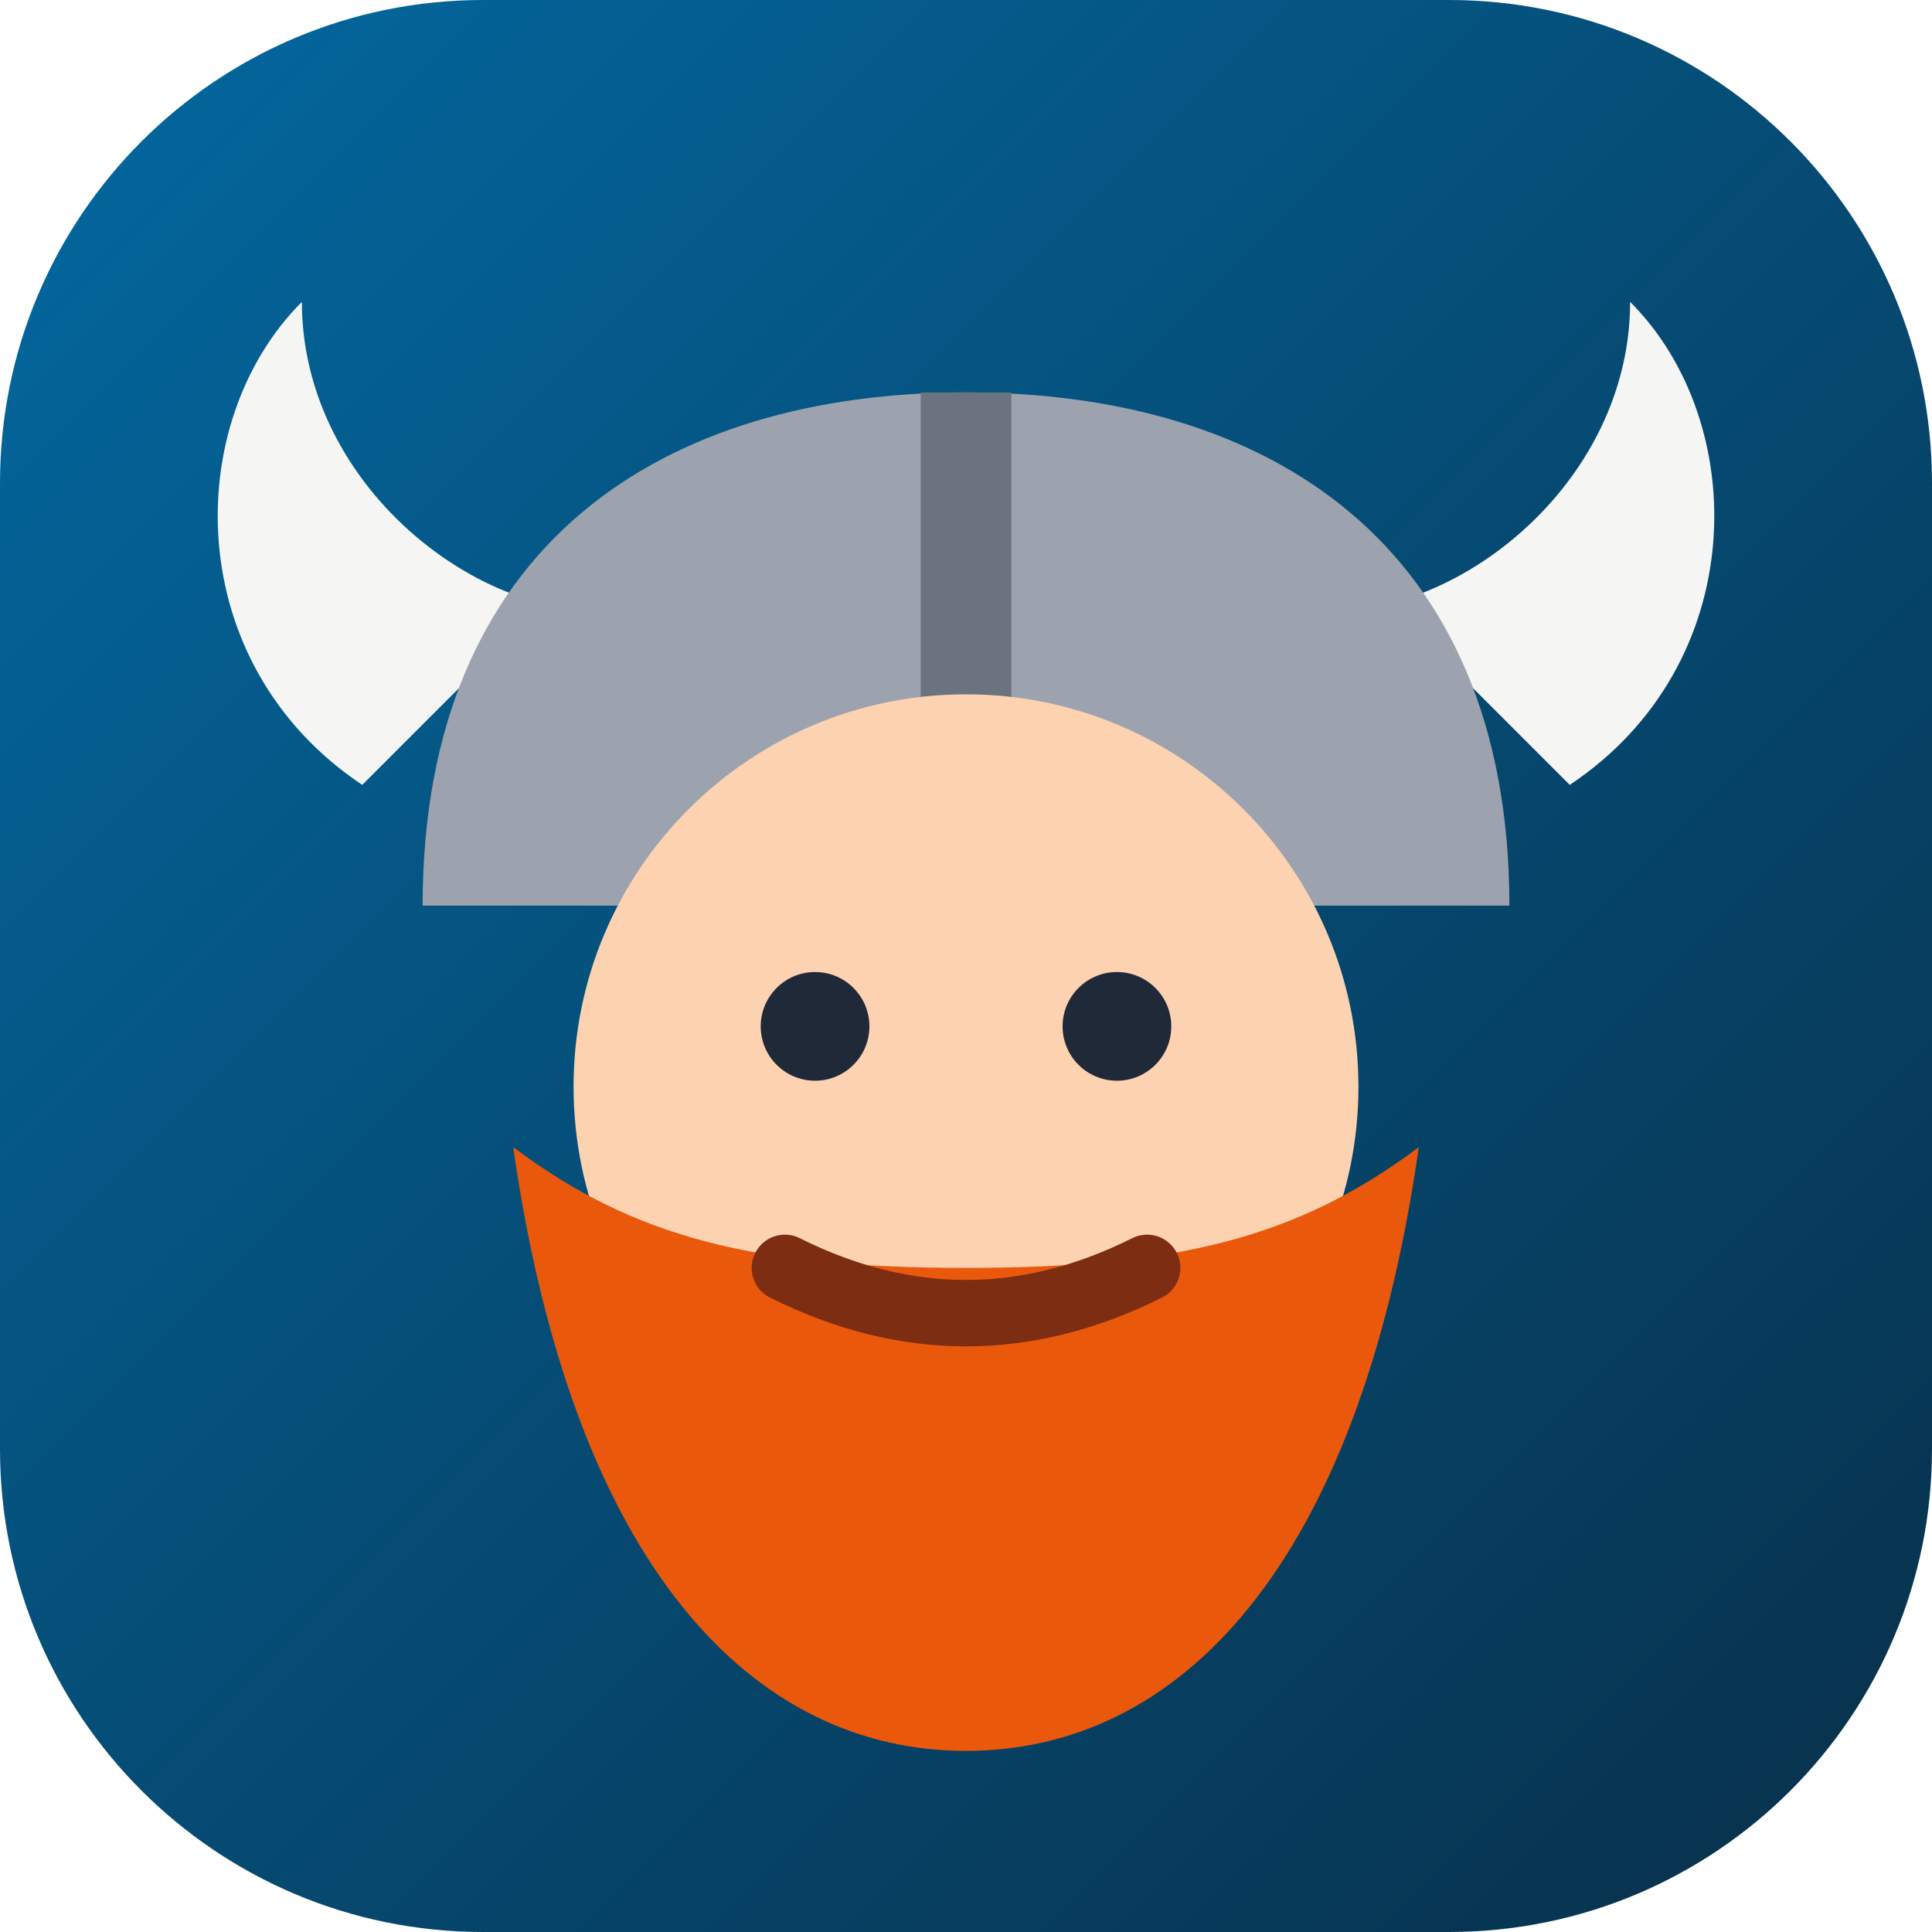
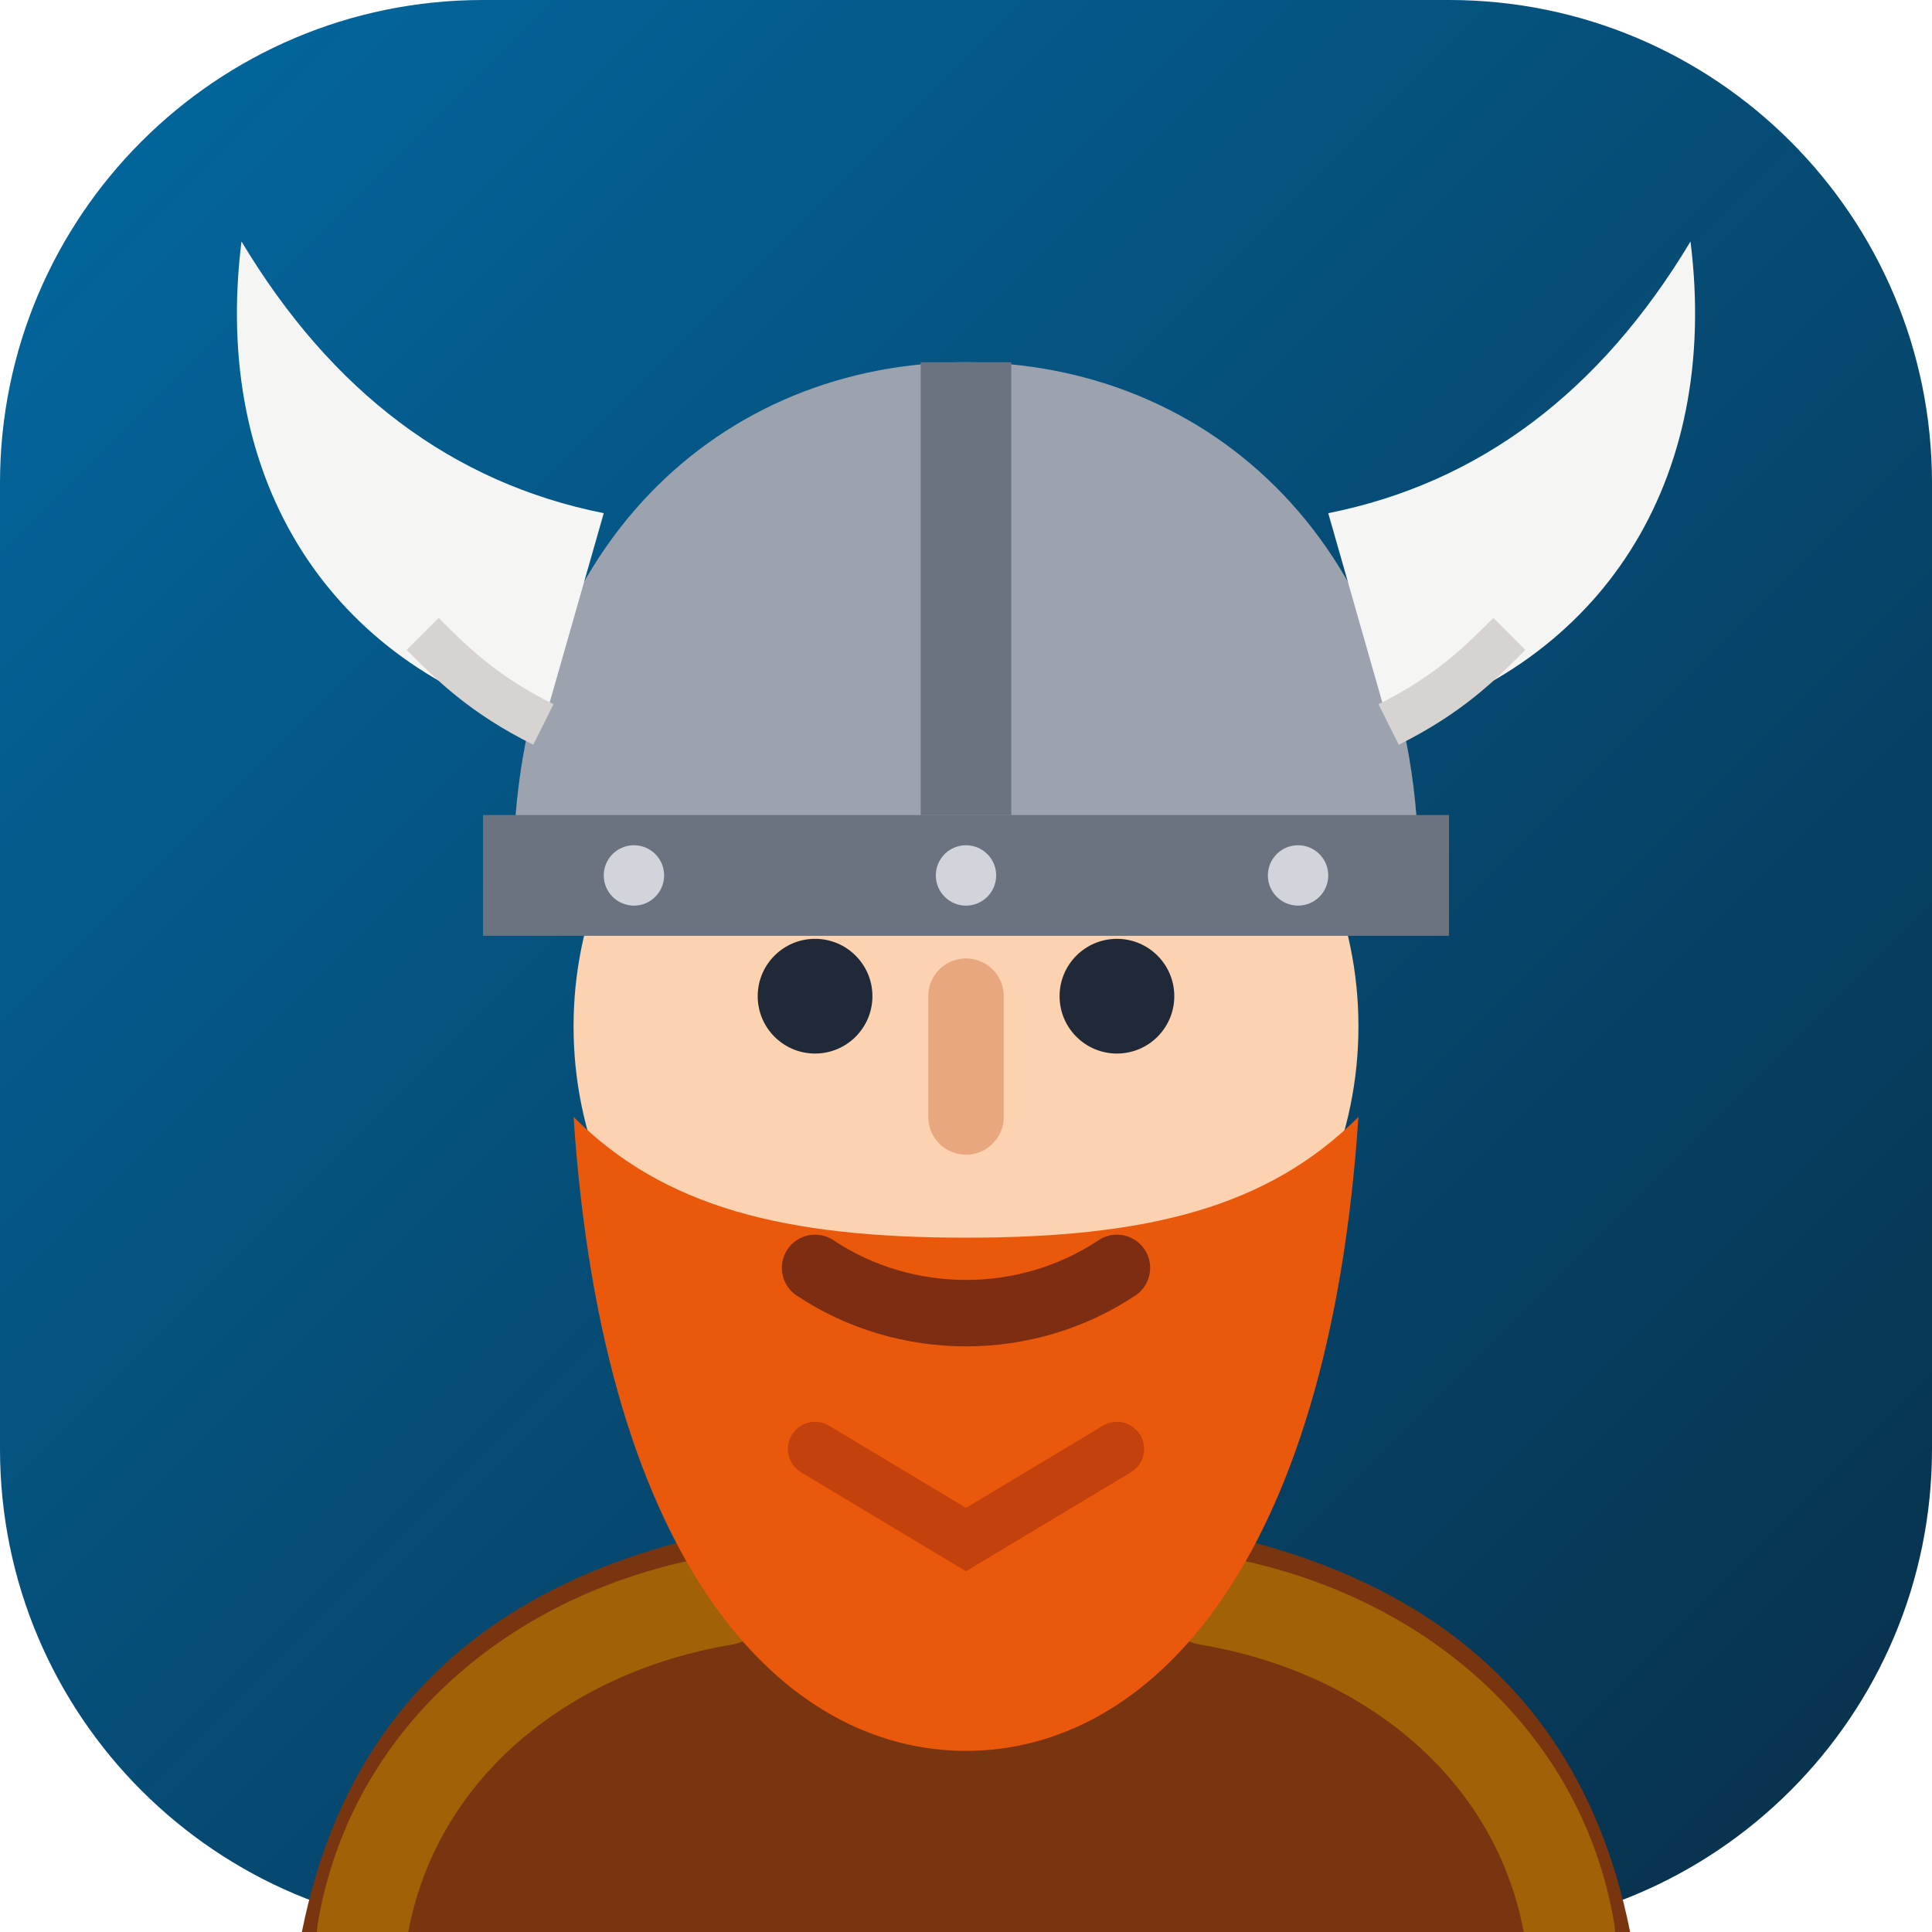
<svg xmlns="http://www.w3.org/2000/svg" viewBox="0 0 64 64" role="img" aria-label="Vikingo">
  <defs>
    <linearGradient id="bg" x1="0" y1="0" x2="1" y2="1">
      <stop offset="0" stop-color="#0369a1" />
      <stop offset="1" stop-color="#082f49" />
    </linearGradient>
  </defs>
  <rect width="64" height="64" rx="16" fill="url(#bg)" />
-   <path d="M12 26c-6-4-6-12-2-16 0 5 4 9 8 10zM52 26c6-4 6-12 2-16 0 5-4 9-8 10z" fill="#f5f5f4" />
-   <path d="M14 30c0-12 8-17 18-17s18 5 18 17z" fill="#9ca3af" />
-   <path d="M32 13v17" stroke="#6b7280" stroke-width="3" />
-   <circle cx="32" cy="36" r="13" fill="#fcd2b0" />
-   <circle cx="27" cy="34" r="1.8" fill="#1f2937" />
-   <circle cx="37" cy="34" r="1.8" fill="#1f2937" />
-   <path d="M17 38c2 14 8 20 15 20s13-6 15-20c-4 3-8 4-15 4s-11-1-15-4z" fill="#ea580c" />
-   <path d="M26 42c4 2 8 2 12 0" stroke="#7c2d12" stroke-width="2.2" fill="none" stroke-linecap="round" />
+   <path d="M10 64c2-10 10-14 22-14s20 4 22 14z" fill="#78350f" />
+   <path d="M12 64c1-6 6-10 12-11M52 64c-1-6-6-10-12-11" stroke="#a16207" stroke-width="3" fill="none" stroke-linecap="round" />
+   <circle cx="32" cy="34" r="13" fill="#fcd2b0" />
+   <path d="M19 37c1 15 7 21 13 21s12-6 13-21c-3 3-7 4-13 4s-10-1-13-4z" fill="#ea580c" />
+   <path d="M27 42c3 2 7 2 10 0" stroke="#7c2d12" stroke-width="2.2" fill="none" stroke-linecap="round" />
+   <path d="M27 48l5 3 5-3" stroke="#c2410c" stroke-width="1.8" fill="none" stroke-linecap="round" />
+   <circle cx="27" cy="33" r="1.9" fill="#1f2937" />
+   <circle cx="37" cy="33" r="1.9" fill="#1f2937" />
+   <path d="M32 33v4" stroke="#e8a77f" stroke-width="2.5" stroke-linecap="round" />
+   <path d="M17 29c0-11 7-17 15-17s15 6 15 17z" fill="#9ca3af" />
+   <path d="M16 27h32v4H16z" fill="#6b7280" />
+   <circle cx="21" cy="29" r="1" fill="#d1d5db" />
+   <circle cx="32" cy="29" r="1" fill="#d1d5db" />
+   <circle cx="43" cy="29" r="1" fill="#d1d5db" />
+   <path d="M32 12v15" stroke="#6b7280" stroke-width="3" />
+   <path d="M18 24C11 22 7 16 8 8c3 5 7 8 12 9z" fill="#f5f5f4" />
+   <path d="M46 24c7-2 11-8 10-16-3 5-7 8-12 9z" fill="#f5f5f4" />
+   <path d="M18 24c-2-1-3-2-4-3M46 24c2-1 3-2 4-3" stroke="#d6d3d1" stroke-width="1.5" fill="none" />
</svg>
